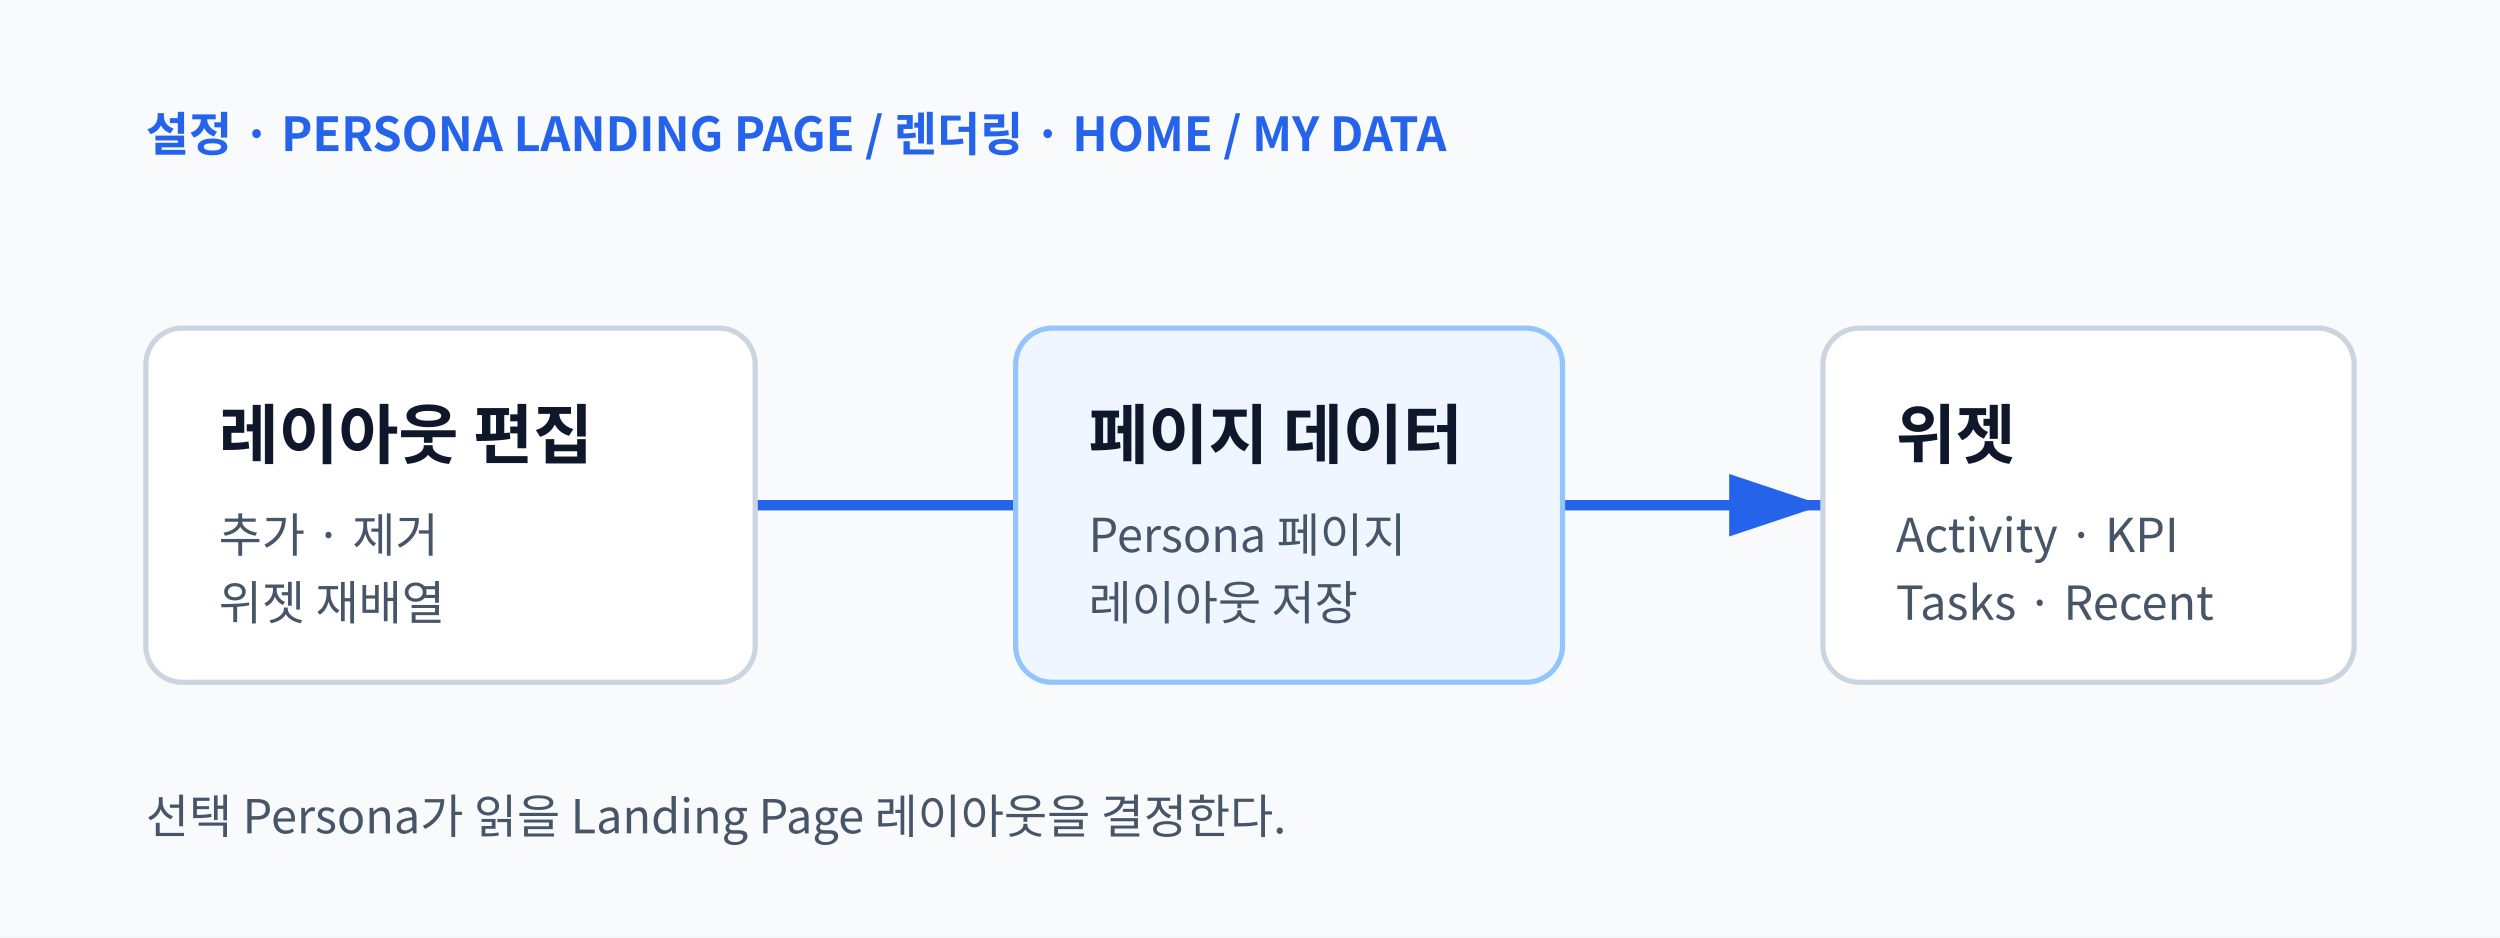
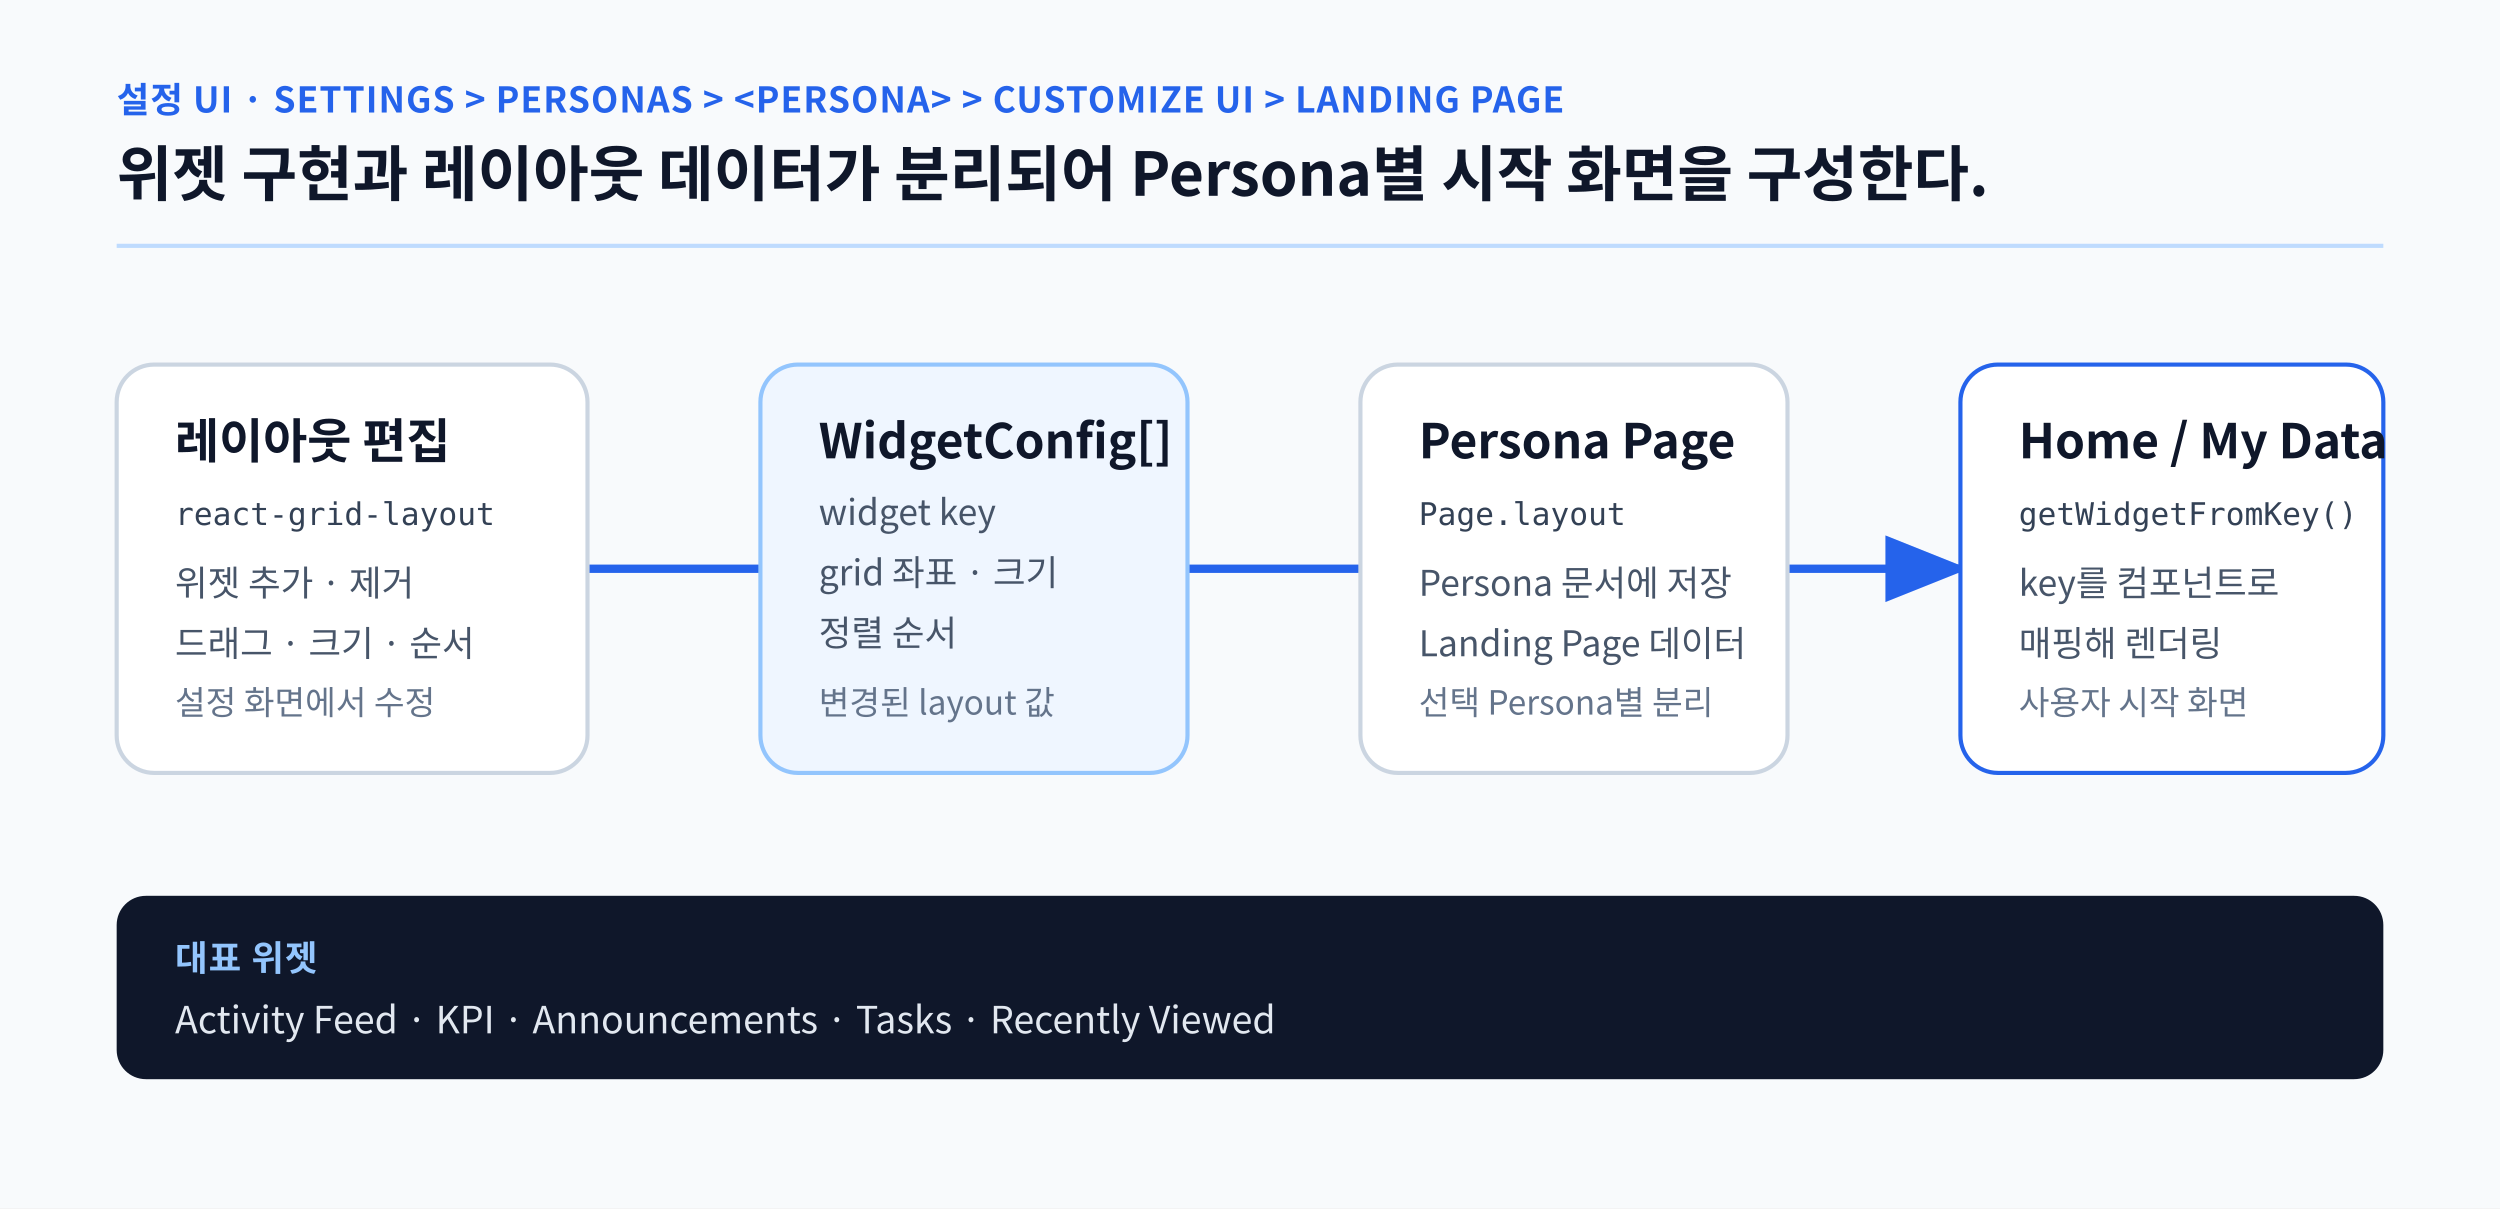
- <svg xmlns="http://www.w3.org/2000/svg" width="960" height="360" viewBox="0 0 960 360" role="img" aria-label="Persona landing page widget layout flow">
+ <svg xmlns="http://www.w3.org/2000/svg" width="1200" height="580" viewBox="0 0 1200 580" role="img" aria-label="Persona Landing Page의 위젯 편집, 레이아웃 저장, 화면 렌더링 흐름">
  <defs>
-     <marker id="a" markerWidth="10" markerHeight="10" refX="9" refY="3" orient="auto" markerUnits="strokeWidth">
-       <path d="M0,0 L0,6 L9,3 z" fill="#2563eb" />
+     <marker id="arrow" markerWidth="11" markerHeight="11" refX="9" refY="4" orient="auto">
+       <path d="M0,0 L0,8 L10,4 z" fill="#2563eb" />
    </marker>
-     <style>.s{font-family:'Apple SD Gothic Neo','Noto Sans CJK KR',Arial,sans-serif;fill:#475569;font-size:18px}.h{font-family:'Apple SD Gothic Neo','Noto Sans CJK KR',Arial,sans-serif;fill:#0f172a;font-size:25px;font-weight:700}.k{font-family:'Apple SD Gothic Neo','Noto Sans CJK KR',Arial,sans-serif;fill:#2563eb;font-size:18px;font-weight:700}</style>
+     <style>
+       .title{font-family:'Apple SD Gothic Neo','Noto Sans CJK KR',Arial,sans-serif;font-size:29px;font-weight:700;fill:#0f172a}
+       .eyebrow{font-family:'Apple SD Gothic Neo','Noto Sans CJK KR',Arial,sans-serif;font-size:17px;font-weight:700;fill:#2563eb;letter-spacing:.5px}
+       .eyebrowLight{font-family:'Apple SD Gothic Neo','Noto Sans CJK KR',Arial,sans-serif;font-size:17px;font-weight:700;fill:#93c5fd;letter-spacing:.5px}
+       .head{font-family:'Apple SD Gothic Neo','Noto Sans CJK KR',Arial,sans-serif;font-size:23px;font-weight:700;fill:#0f172a}
+       .body{font-family:'Apple SD Gothic Neo','Noto Sans CJK KR',Arial,sans-serif;font-size:17px;fill:#475569}
+       .mono{font-family:Menlo,Consolas,monospace;font-size:15px;fill:#334155}
+       .note{font-family:'Apple SD Gothic Neo','Noto Sans CJK KR',Arial,sans-serif;font-size:16px;fill:#64748b}
+     </style>
  </defs>
-   <rect width="960" height="360" fill="#f8fafc" />
-   <text x="56" y="58" class="k">설정 · PERSONA LANDING PAGE    /    렌더링 · HOME / MY DATA</text>
-   <path d="M290 194 H390 M600 194 H700" fill="none" stroke="#2563eb" stroke-width="4" marker-end="url(#a)" />
-   <rect x="56" y="126" width="234" height="136" rx="14" fill="#fff" stroke="#cbd5e1" stroke-width="2" />
-   <text x="84" y="176" class="h">레이아웃 편집</text>
-   <text x="84" y="212" class="s">추가 · 제거</text>
-   <text x="84" y="238" class="s">위젯 재배열</text>
-   <rect x="390" y="126" width="210" height="136" rx="14" fill="#eff6ff" stroke="#93c5fd" stroke-width="2" />
-   <text x="418" y="176" class="h">페이지 데이터</text>
-   <text x="418" y="212" class="s">Persona 페이지</text>
-   <text x="418" y="238" class="s">레이아웃 저장</text>
-   <rect x="700" y="126" width="204" height="136" rx="14" fill="#fff" stroke="#cbd5e1" stroke-width="2" />
-   <text x="728" y="176" class="h">위젯</text>
-   <text x="728" y="212" class="s">Activity · KPI</text>
-   <text x="728" y="238" class="s">Tasks · Recent</text>
-   <text x="56" y="320" class="s">선택 Persona가 읽을 Landing Page 레이아웃을 결정한다.</text>
+   <rect width="1200" height="580" fill="#f8fafc" />
+   <text x="56" y="54" class="eyebrow">설정 UI · SETTINGS &gt; PERSONAS &gt; &lt;PERSONA&gt; &gt; CUSTOMIZE UI &gt; LANDING PAGE</text>
+   <text x="56" y="94" class="title">위젯 구현과 레이아웃 데이터가 분리되어 Persona별 시작 화면을 구성한다.</text>
+   <path d="M56 118 H1144" stroke="#bfdbfe" stroke-width="2" />
+   <path d="M282 273 H365 M570 273 H653 M858 273 H941" fill="none" stroke="#2563eb" stroke-width="4" marker-end="url(#arrow)" />
+   <rect x="56" y="175" width="226" height="196" rx="18" fill="#ffffff" stroke="#cbd5e1" stroke-width="2" />
+   <text x="84" y="220" class="head">레이아웃 편집</text>
+   <text x="84" y="252" class="mono">react-grid-layout</text>
+   <text x="84" y="286" class="body">위젯 추가 · 제거</text>
+   <text x="84" y="315" class="body">드래그 · 크기 · 순서</text>
+   <text x="84" y="343" class="note">설정 화면에서 수정</text>
+   <rect x="365" y="175" width="205" height="196" rx="18" fill="#eff6ff" stroke="#93c5fd" stroke-width="2" />
+   <text x="393" y="220" class="head">WidgetConfig[]</text>
+   <text x="393" y="252" class="body">widget key</text>
+   <text x="393" y="281" class="body">grid 좌표 · 크기</text>
+   <text x="393" y="310" class="body">정렬 순서</text>
+   <text x="393" y="343" class="note">변경된 layout 값</text>
+   <rect x="653" y="175" width="205" height="196" rx="18" fill="#ffffff" stroke="#cbd5e1" stroke-width="2" />
+   <text x="681" y="220" class="head">Persona Page</text>
+   <text x="681" y="252" class="mono">Page.layout</text>
+   <text x="681" y="286" class="body">Persona 문서에 저장</text>
+   <text x="681" y="315" class="body">Landing Page 데이터</text>
+   <text x="681" y="343" class="note">선택 Persona별 분리</text>
+   <rect x="941" y="175" width="203" height="196" rx="18" fill="#ffffff" stroke="#2563eb" stroke-width="2" />
+   <text x="969" y="220" class="head">Home / My Data</text>
+   <text x="969" y="252" class="mono">getWidgetFromKey()</text>
+   <text x="969" y="286" class="body">key를 컴포넌트로</text>
+   <text x="969" y="315" class="body">매핑해 렌더링</text>
+   <text x="969" y="343" class="note">사용자 시작 화면</text>
+   <rect x="56" y="430" width="1088" height="88" rx="14" fill="#0f172a" />
+   <text x="84" y="466" class="eyebrowLight">대표 위젯</text>
+   <text x="84" y="496" font-family="'Apple SD Gothic Neo','Noto Sans CJK KR',Arial,sans-serif" font-size="18" fill="#e2e8f0">Activity Feed · KPI · Announcements · Tasks · Recently Viewed</text>
</svg>
